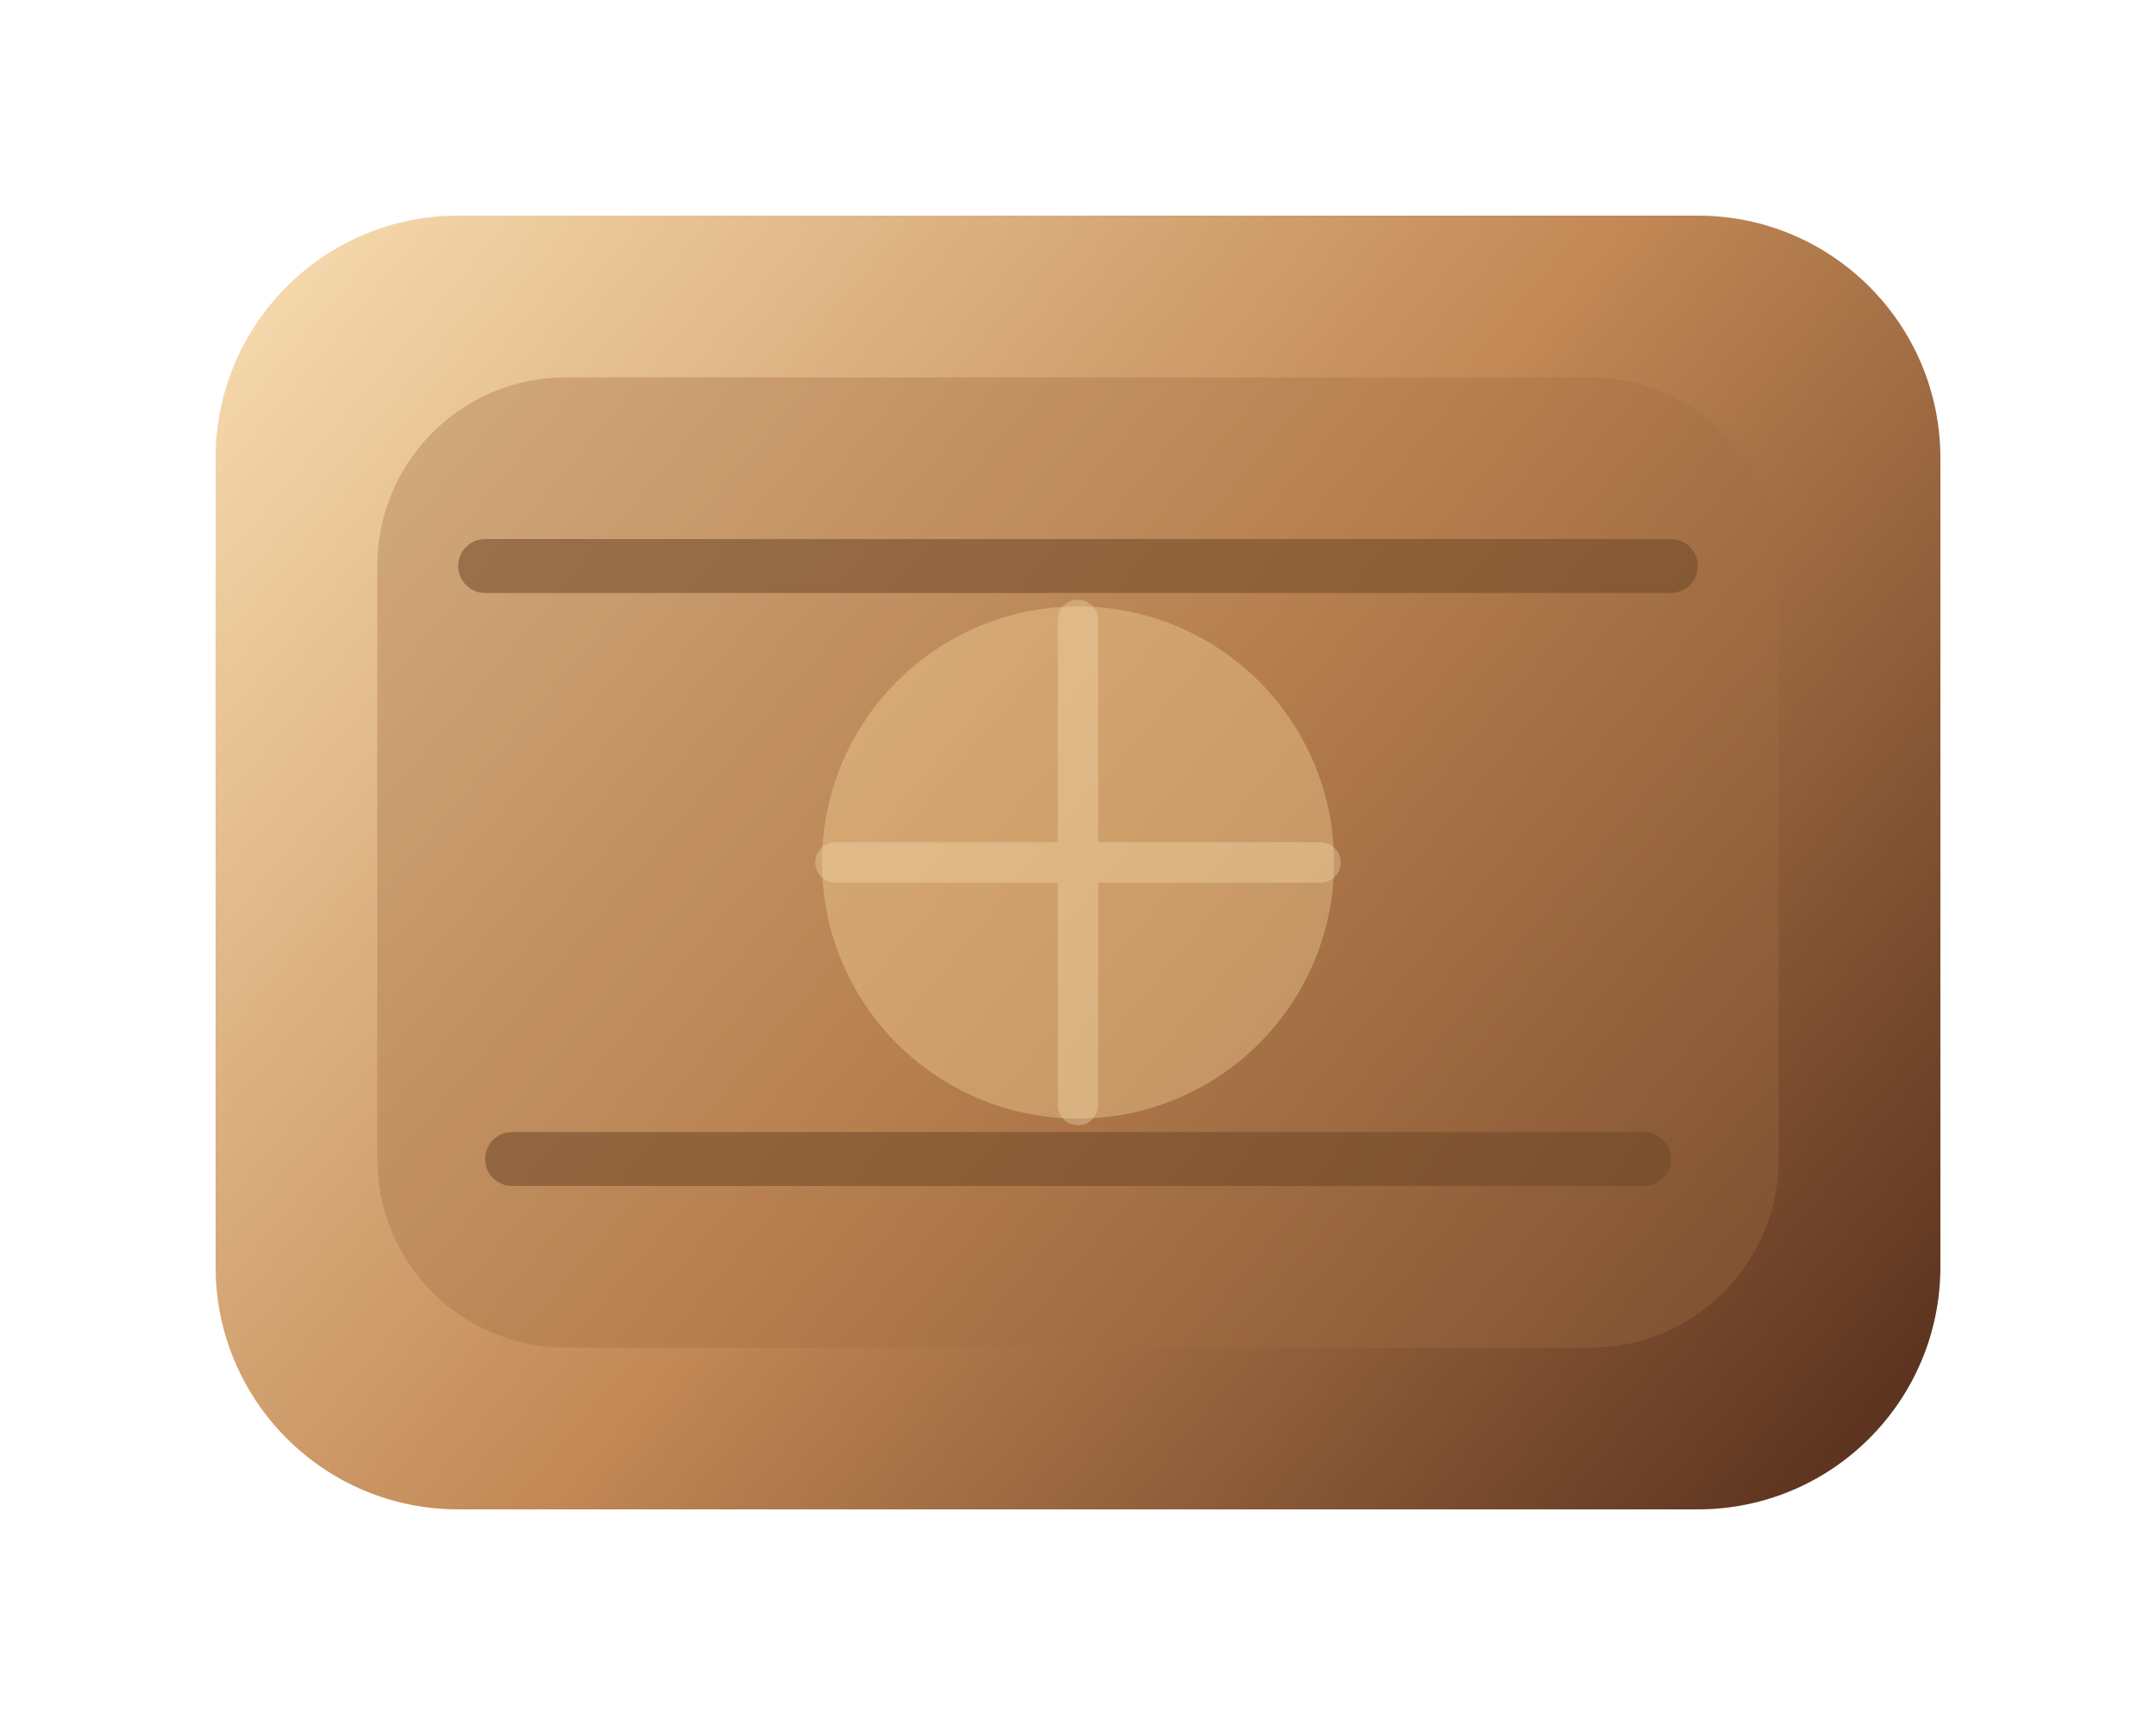
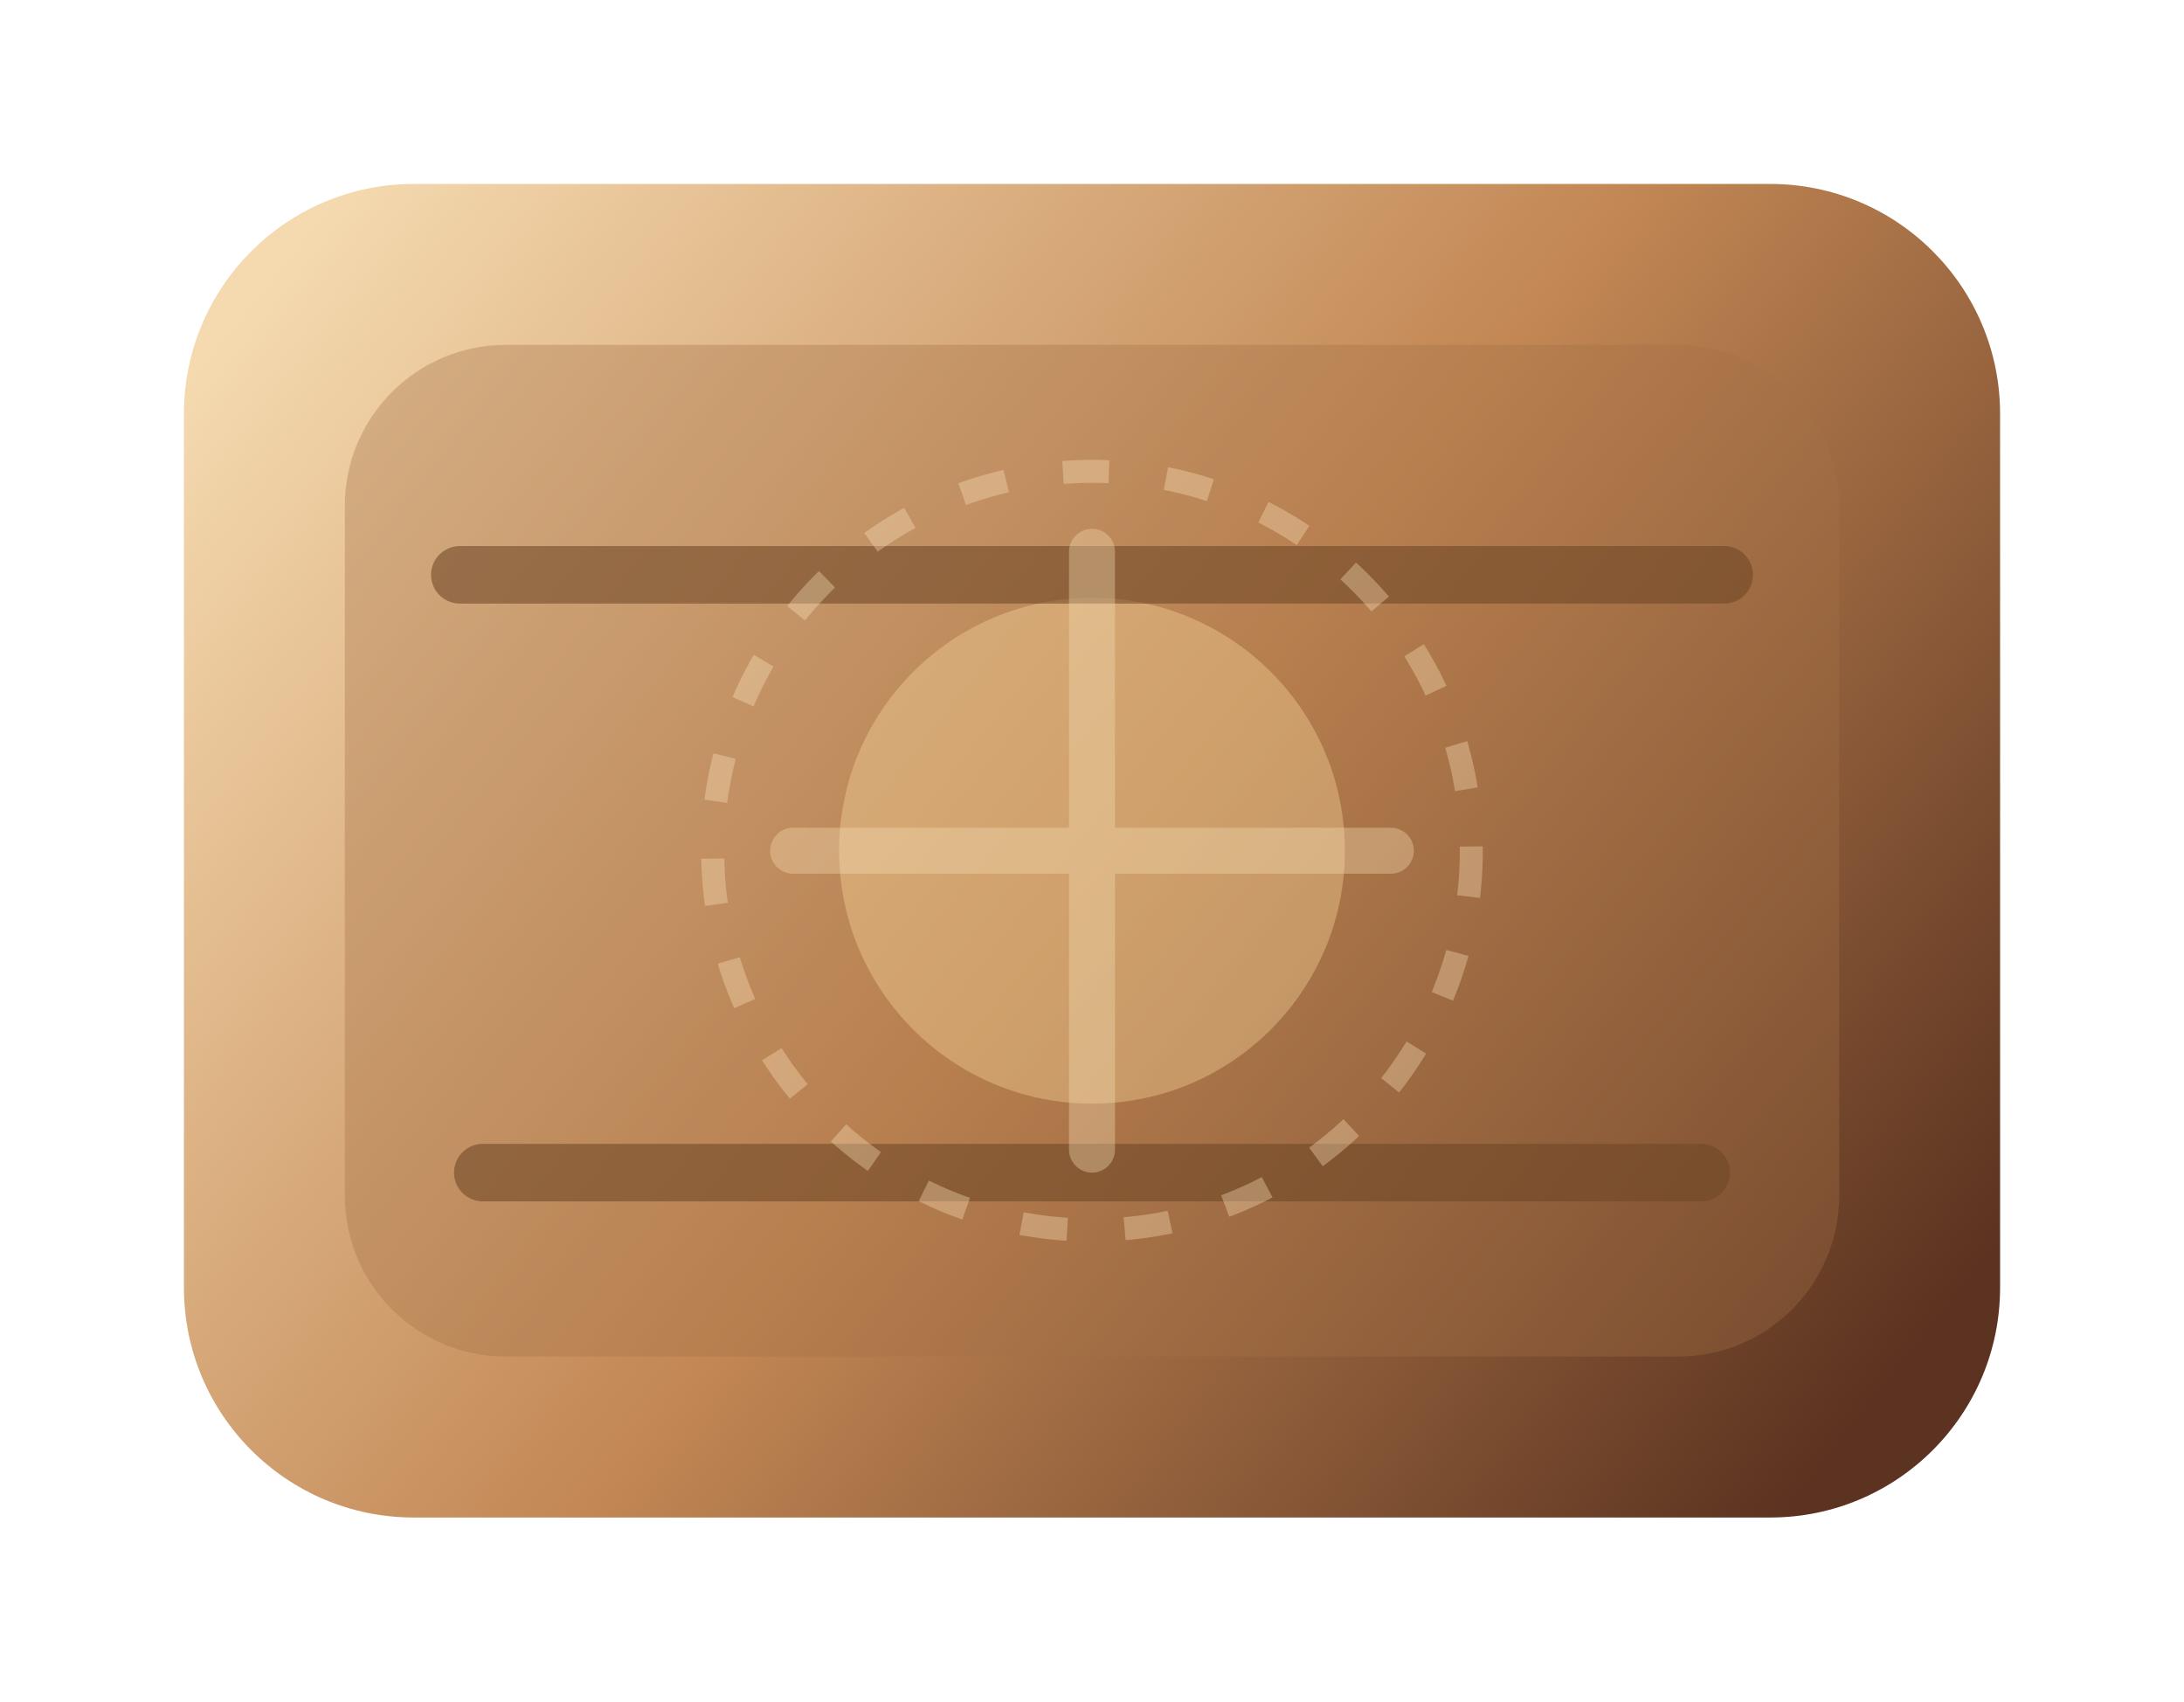
- <svg xmlns="http://www.w3.org/2000/svg" width="160" height="128" viewBox="0 0 160 128">
+ <svg xmlns="http://www.w3.org/2000/svg" width="190" height="148" viewBox="0 0 190 148">
  <defs>
-     <linearGradient id="aBase" x1="24" y1="18" x2="136" y2="112" gradientUnits="userSpaceOnUse">
-       <stop stop-color="#F4D7AA" />
-       <stop offset="0.5" stop-color="#C28855" />
-       <stop offset="1" stop-color="#5A321E" />
+     <linearGradient id="artifactBase" x1="26" y1="20" x2="160" y2="126" gradientUnits="userSpaceOnUse">
+       <stop stop-color="#F5DAB0" />
+       <stop offset="0.52" stop-color="#C28754" />
+       <stop offset="1" stop-color="#5B3320" />
    </linearGradient>
  </defs>
-   <rect x="16" y="16" width="128" height="96" rx="18" fill="url(#aBase)" />
-   <rect x="28" y="28" width="104" height="72" rx="14" fill="#A16D43" fill-opacity="0.35" />
-   <circle cx="80" cy="64" r="19" fill="#FFE1A2" fill-opacity="0.34" />
-   <path d="M36 42h88M38 86h84" stroke="#6E4728" stroke-opacity="0.55" stroke-width="4" stroke-linecap="round" />
-   <path d="M80 46v36M62 64h36" stroke="#F7DEB1" stroke-opacity="0.35" stroke-width="3" stroke-linecap="round" />
+   <rect x="16" y="16" width="158" height="116" rx="20" fill="url(#artifactBase)" />
+   <rect x="30" y="30" width="130" height="88" rx="14" fill="#A47047" fill-opacity="0.35" />
+   <circle cx="95" cy="74" r="22" fill="#FFE2A6" fill-opacity="0.34" />
+   <path d="M40 50h110M42 102h106" stroke="#6F4827" stroke-opacity="0.58" stroke-width="5" stroke-linecap="round" />
+   <path d="M95 48v52M69 74h52" stroke="#F8DEB4" stroke-opacity="0.36" stroke-width="4" stroke-linecap="round" />
+   <circle cx="95" cy="74" r="33" fill="none" stroke="#FFE9C4" stroke-opacity="0.34" stroke-width="2" stroke-dasharray="4 5" />
</svg>
